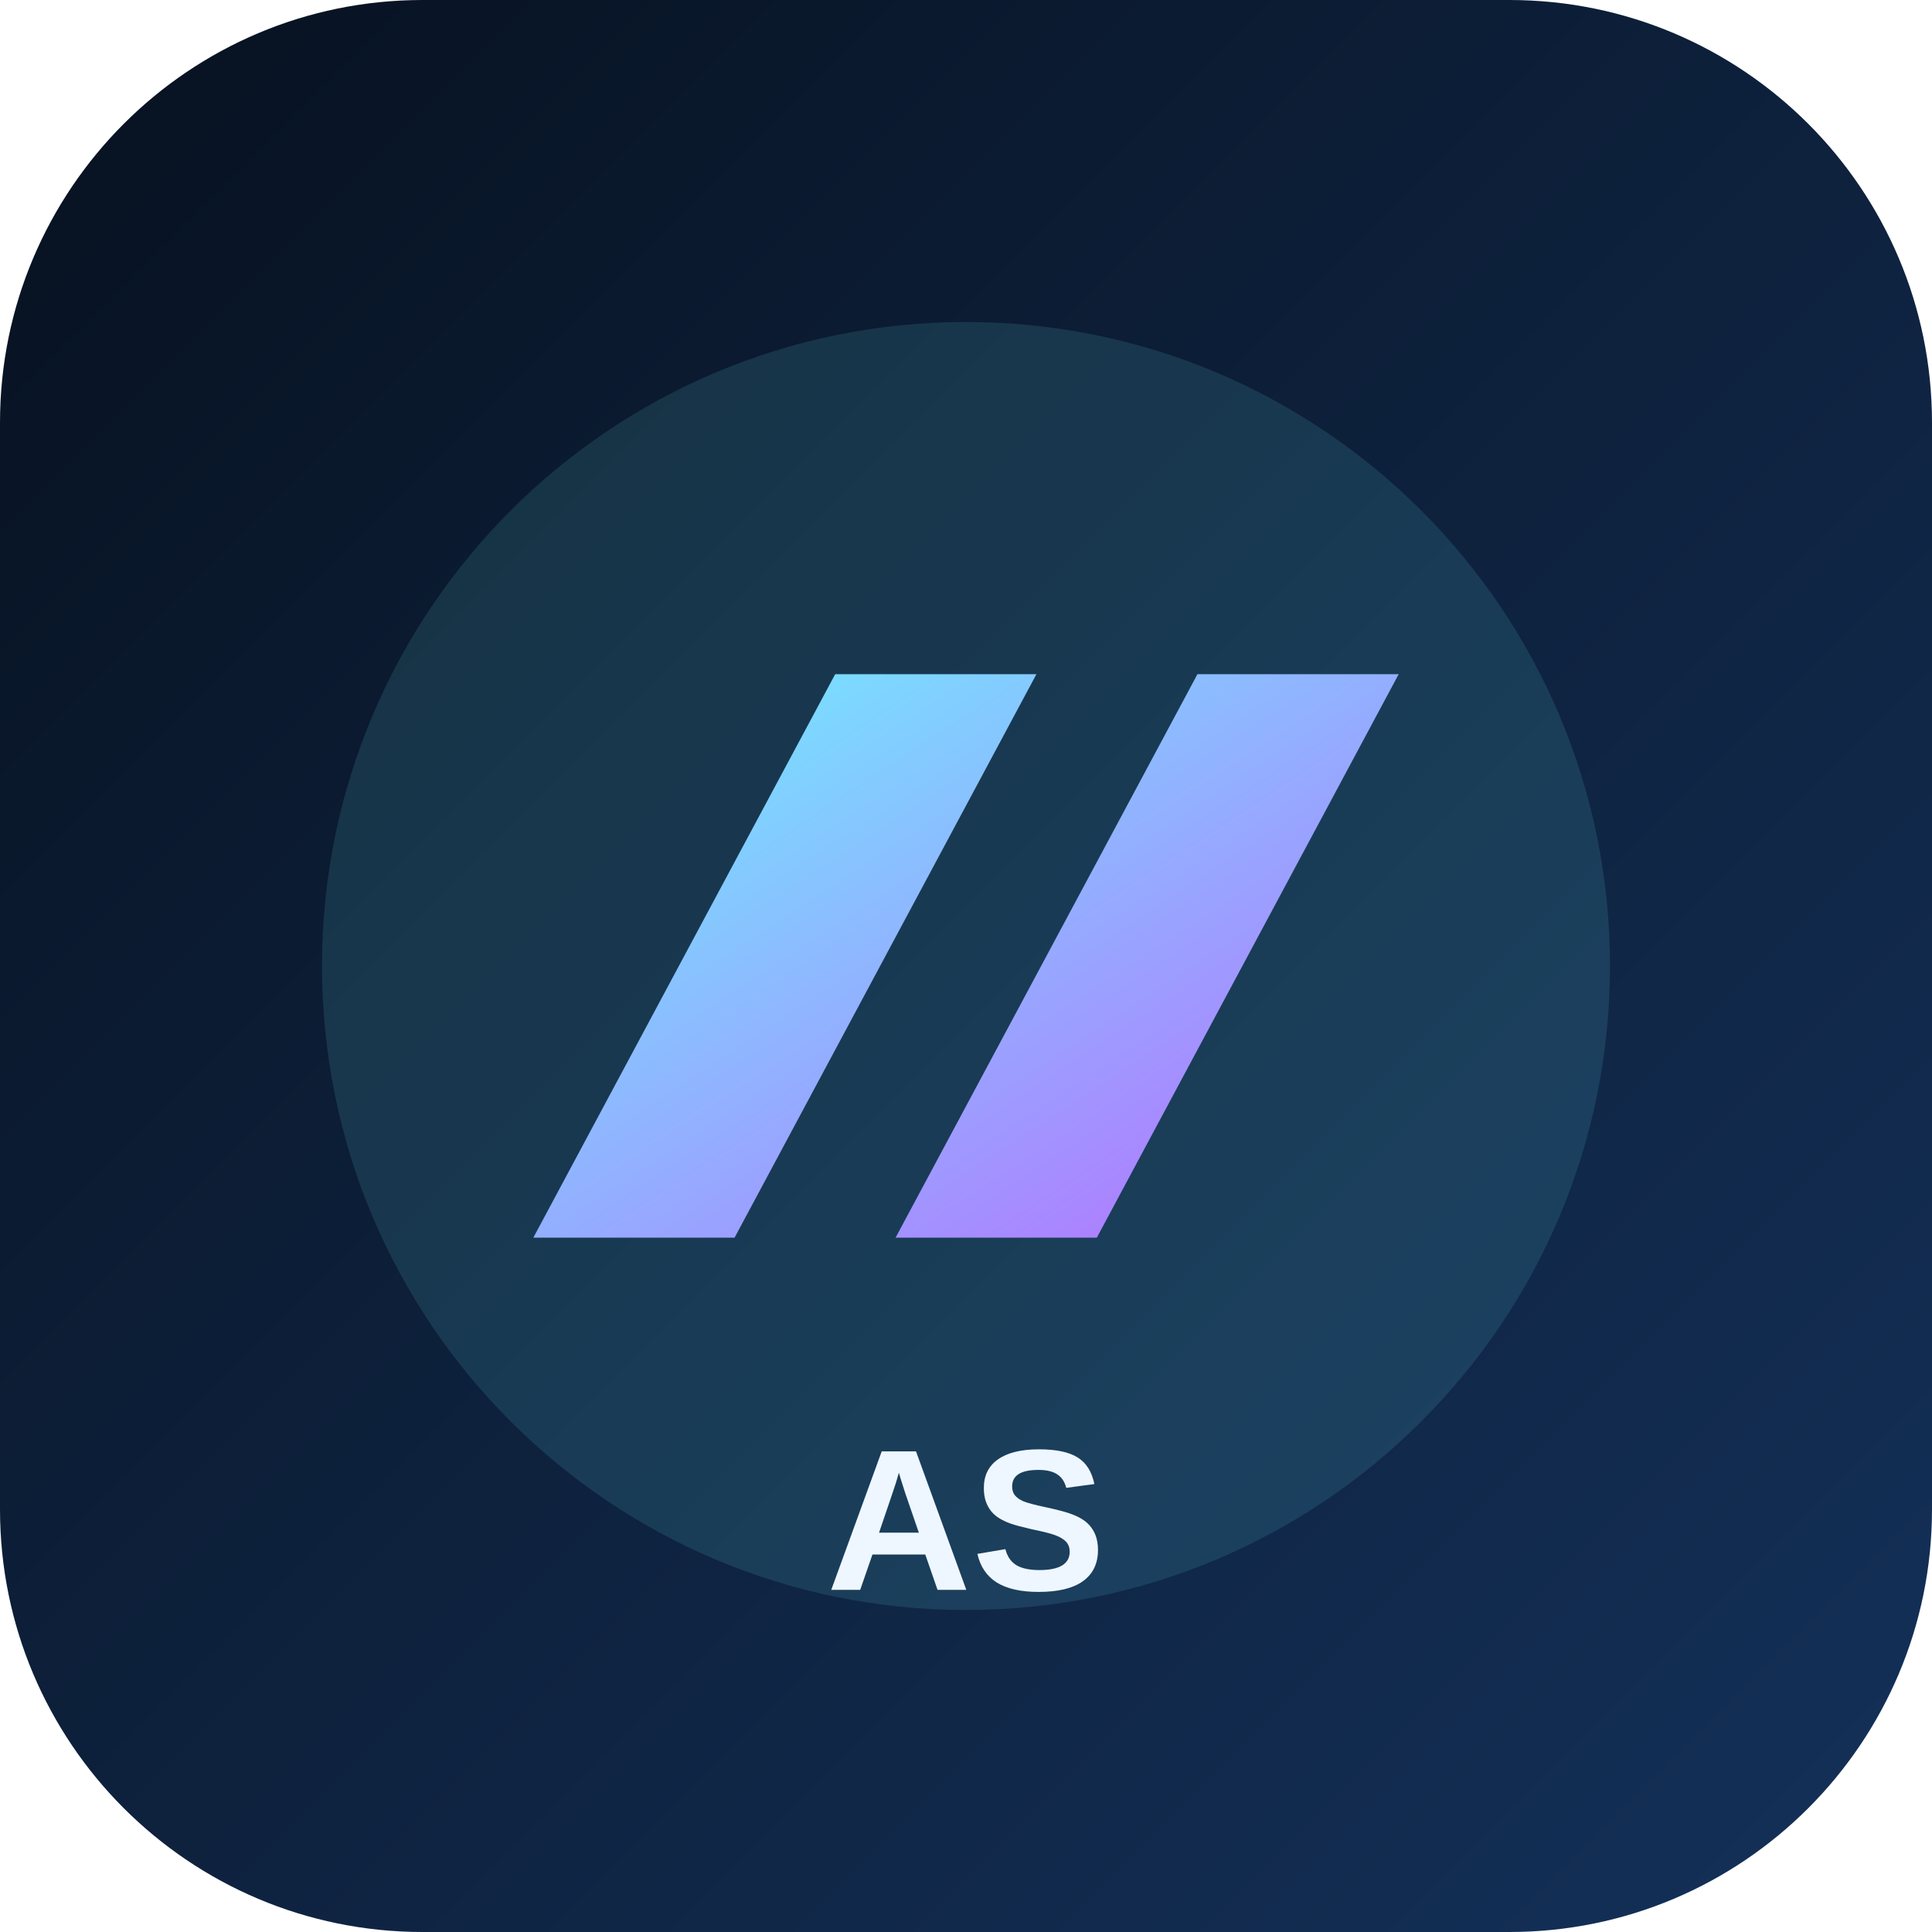
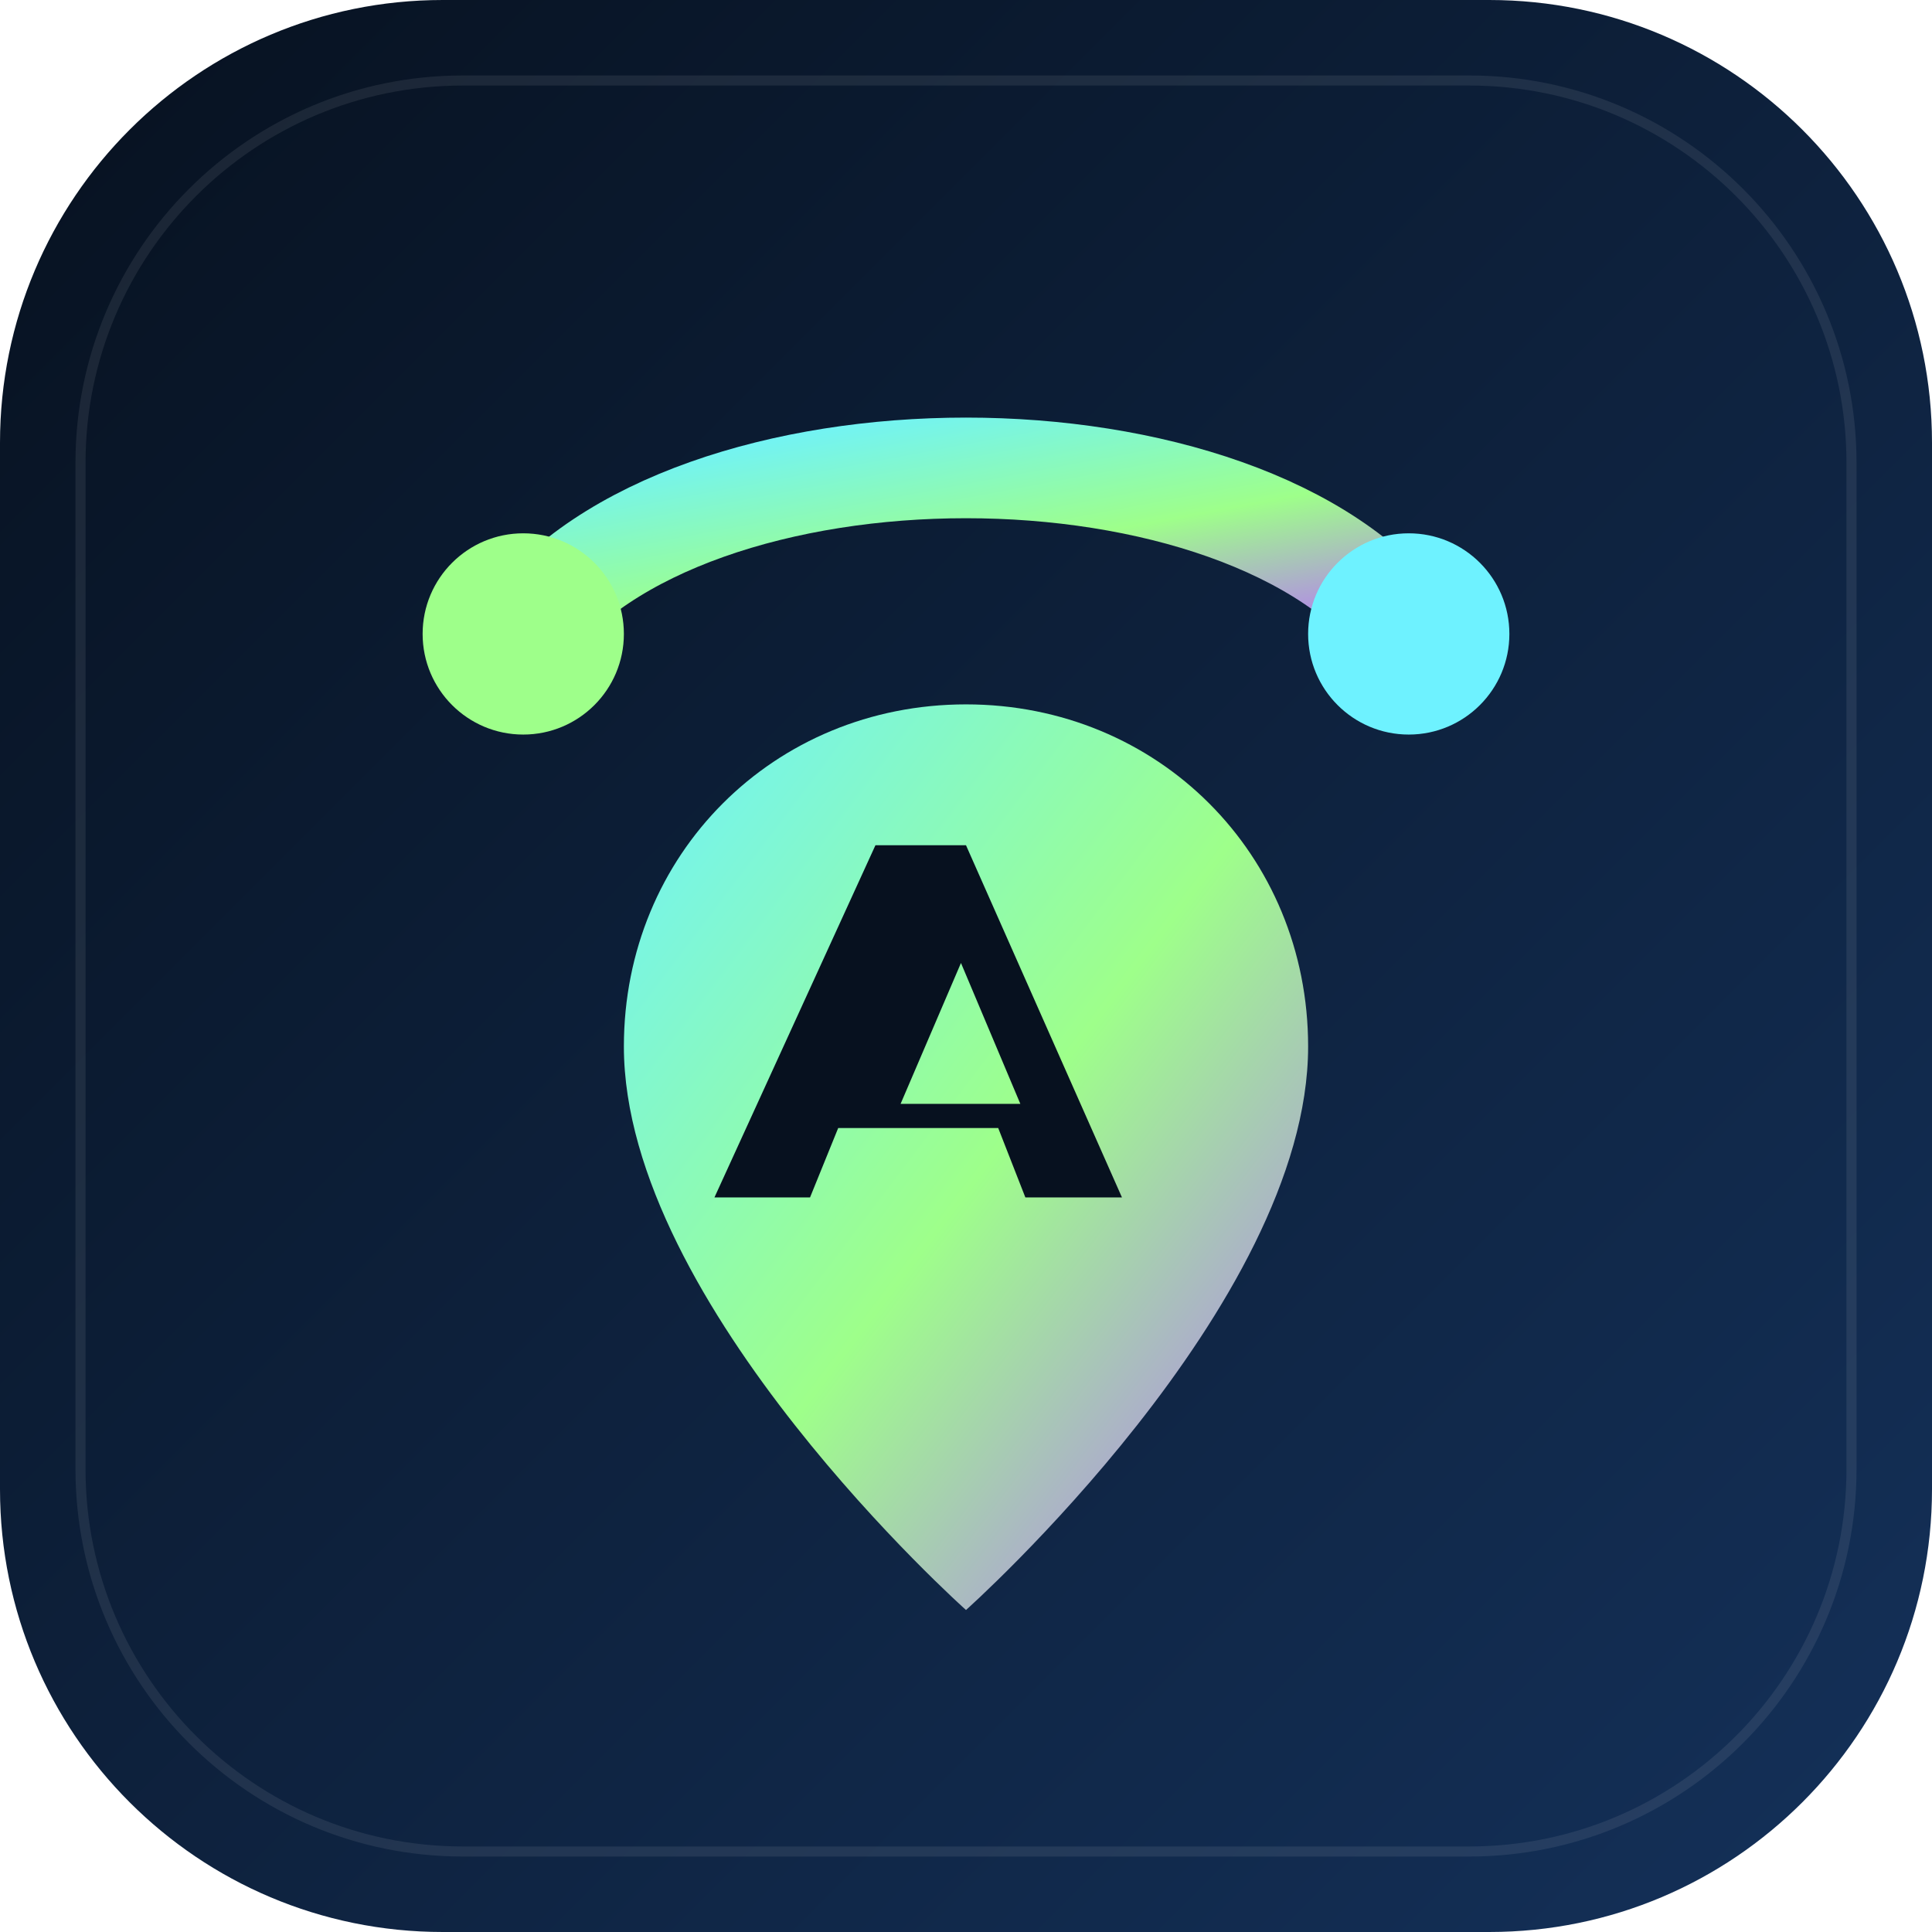
<svg xmlns="http://www.w3.org/2000/svg" viewBox="0 0 192 192" role="img" aria-label="AppServicios icon 192">
  <defs>
    <linearGradient id="bg192" x1="0" y1="0" x2="1" y2="1">
      <stop offset="0%" stop-color="#07111f" />
      <stop offset="100%" stop-color="#14315a" />
    </linearGradient>
    <linearGradient id="accent192" x1="0" y1="0" x2="1" y2="1">
      <stop offset="0%" stop-color="#6ef2ff" />
+       <stop offset="52%" stop-color="#9eff8a" />
      <stop offset="100%" stop-color="#b86bff" />
    </linearGradient>
  </defs>
-   <rect width="192" height="192" rx="42" fill="url(#bg192)" />
-   <circle cx="96" cy="96" r="64" fill="rgba(110,242,255,0.12)" />
-   <path d="M53 123L83 67h20l-30 56H53zm36 0l30-56h20l-30 56H89z" fill="url(#accent192)" />
-   <text x="96" y="158" text-anchor="middle" font-family="Segoe UI, Arial, sans-serif" font-size="20" font-weight="700" fill="#eef7ff">AS</text>
+   <rect width="192" height="192" rx="44" fill="url(#bg192)" />
+   <rect x="8" y="8" width="176" height="176" rx="38" fill="none" stroke="rgba(255,255,255,0.08)" />
+   <path d="M52 63C68 41 124 41 140 63" fill="none" stroke="url(#accent192)" stroke-width="10" stroke-linecap="round" />
+   <circle cx="52" cy="63" r="10" fill="#9eff8a" />
+   <circle cx="140" cy="63" r="10" fill="#6ef2ff" />
+   <path d="M96 70c-19.1 0-34 14.9-34 34 0 25.7 34 56 34 56s34-30.3 34-56c0-19.1-14.9-34-34-34Z" fill="url(#accent192)" />
+   <path d="M96 84l15.5 35h-9.6l-2.7-6.9H83.3l-2.8 6.9H71L87 84h9Zm-0.5 11.7-6 14h11.9l-5.9-14Z" fill="#07111f" />
</svg>
